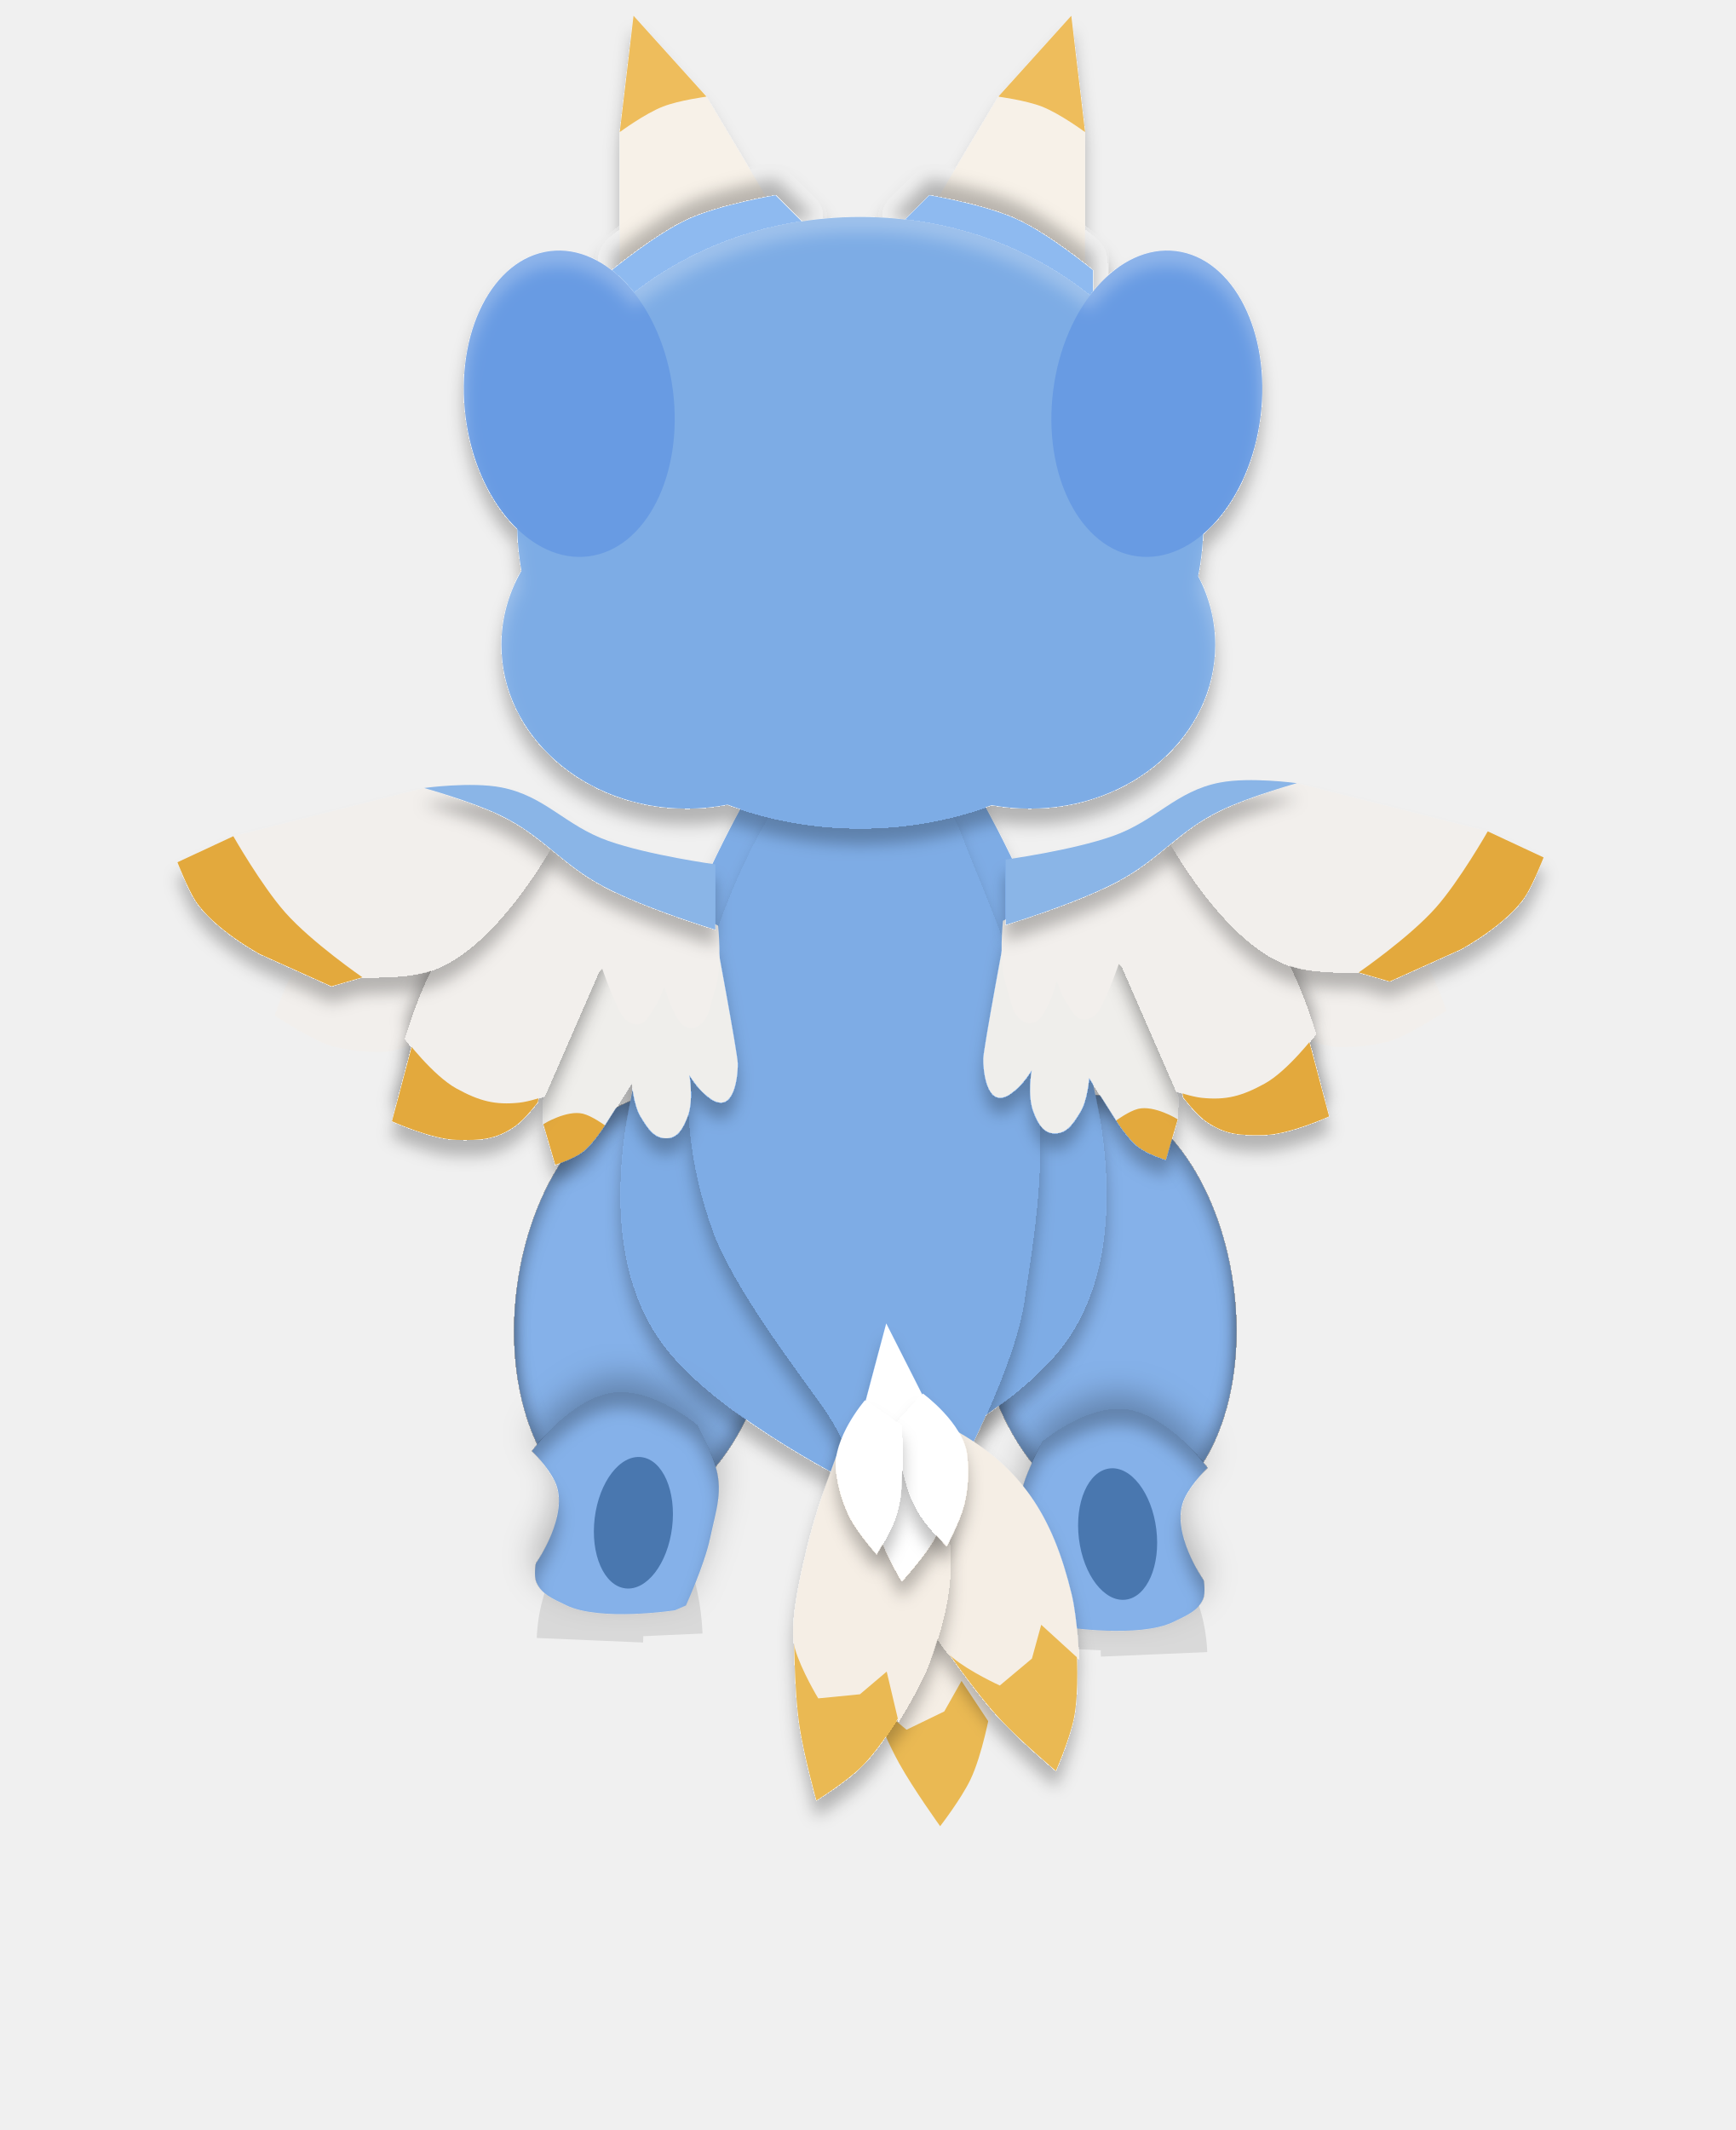
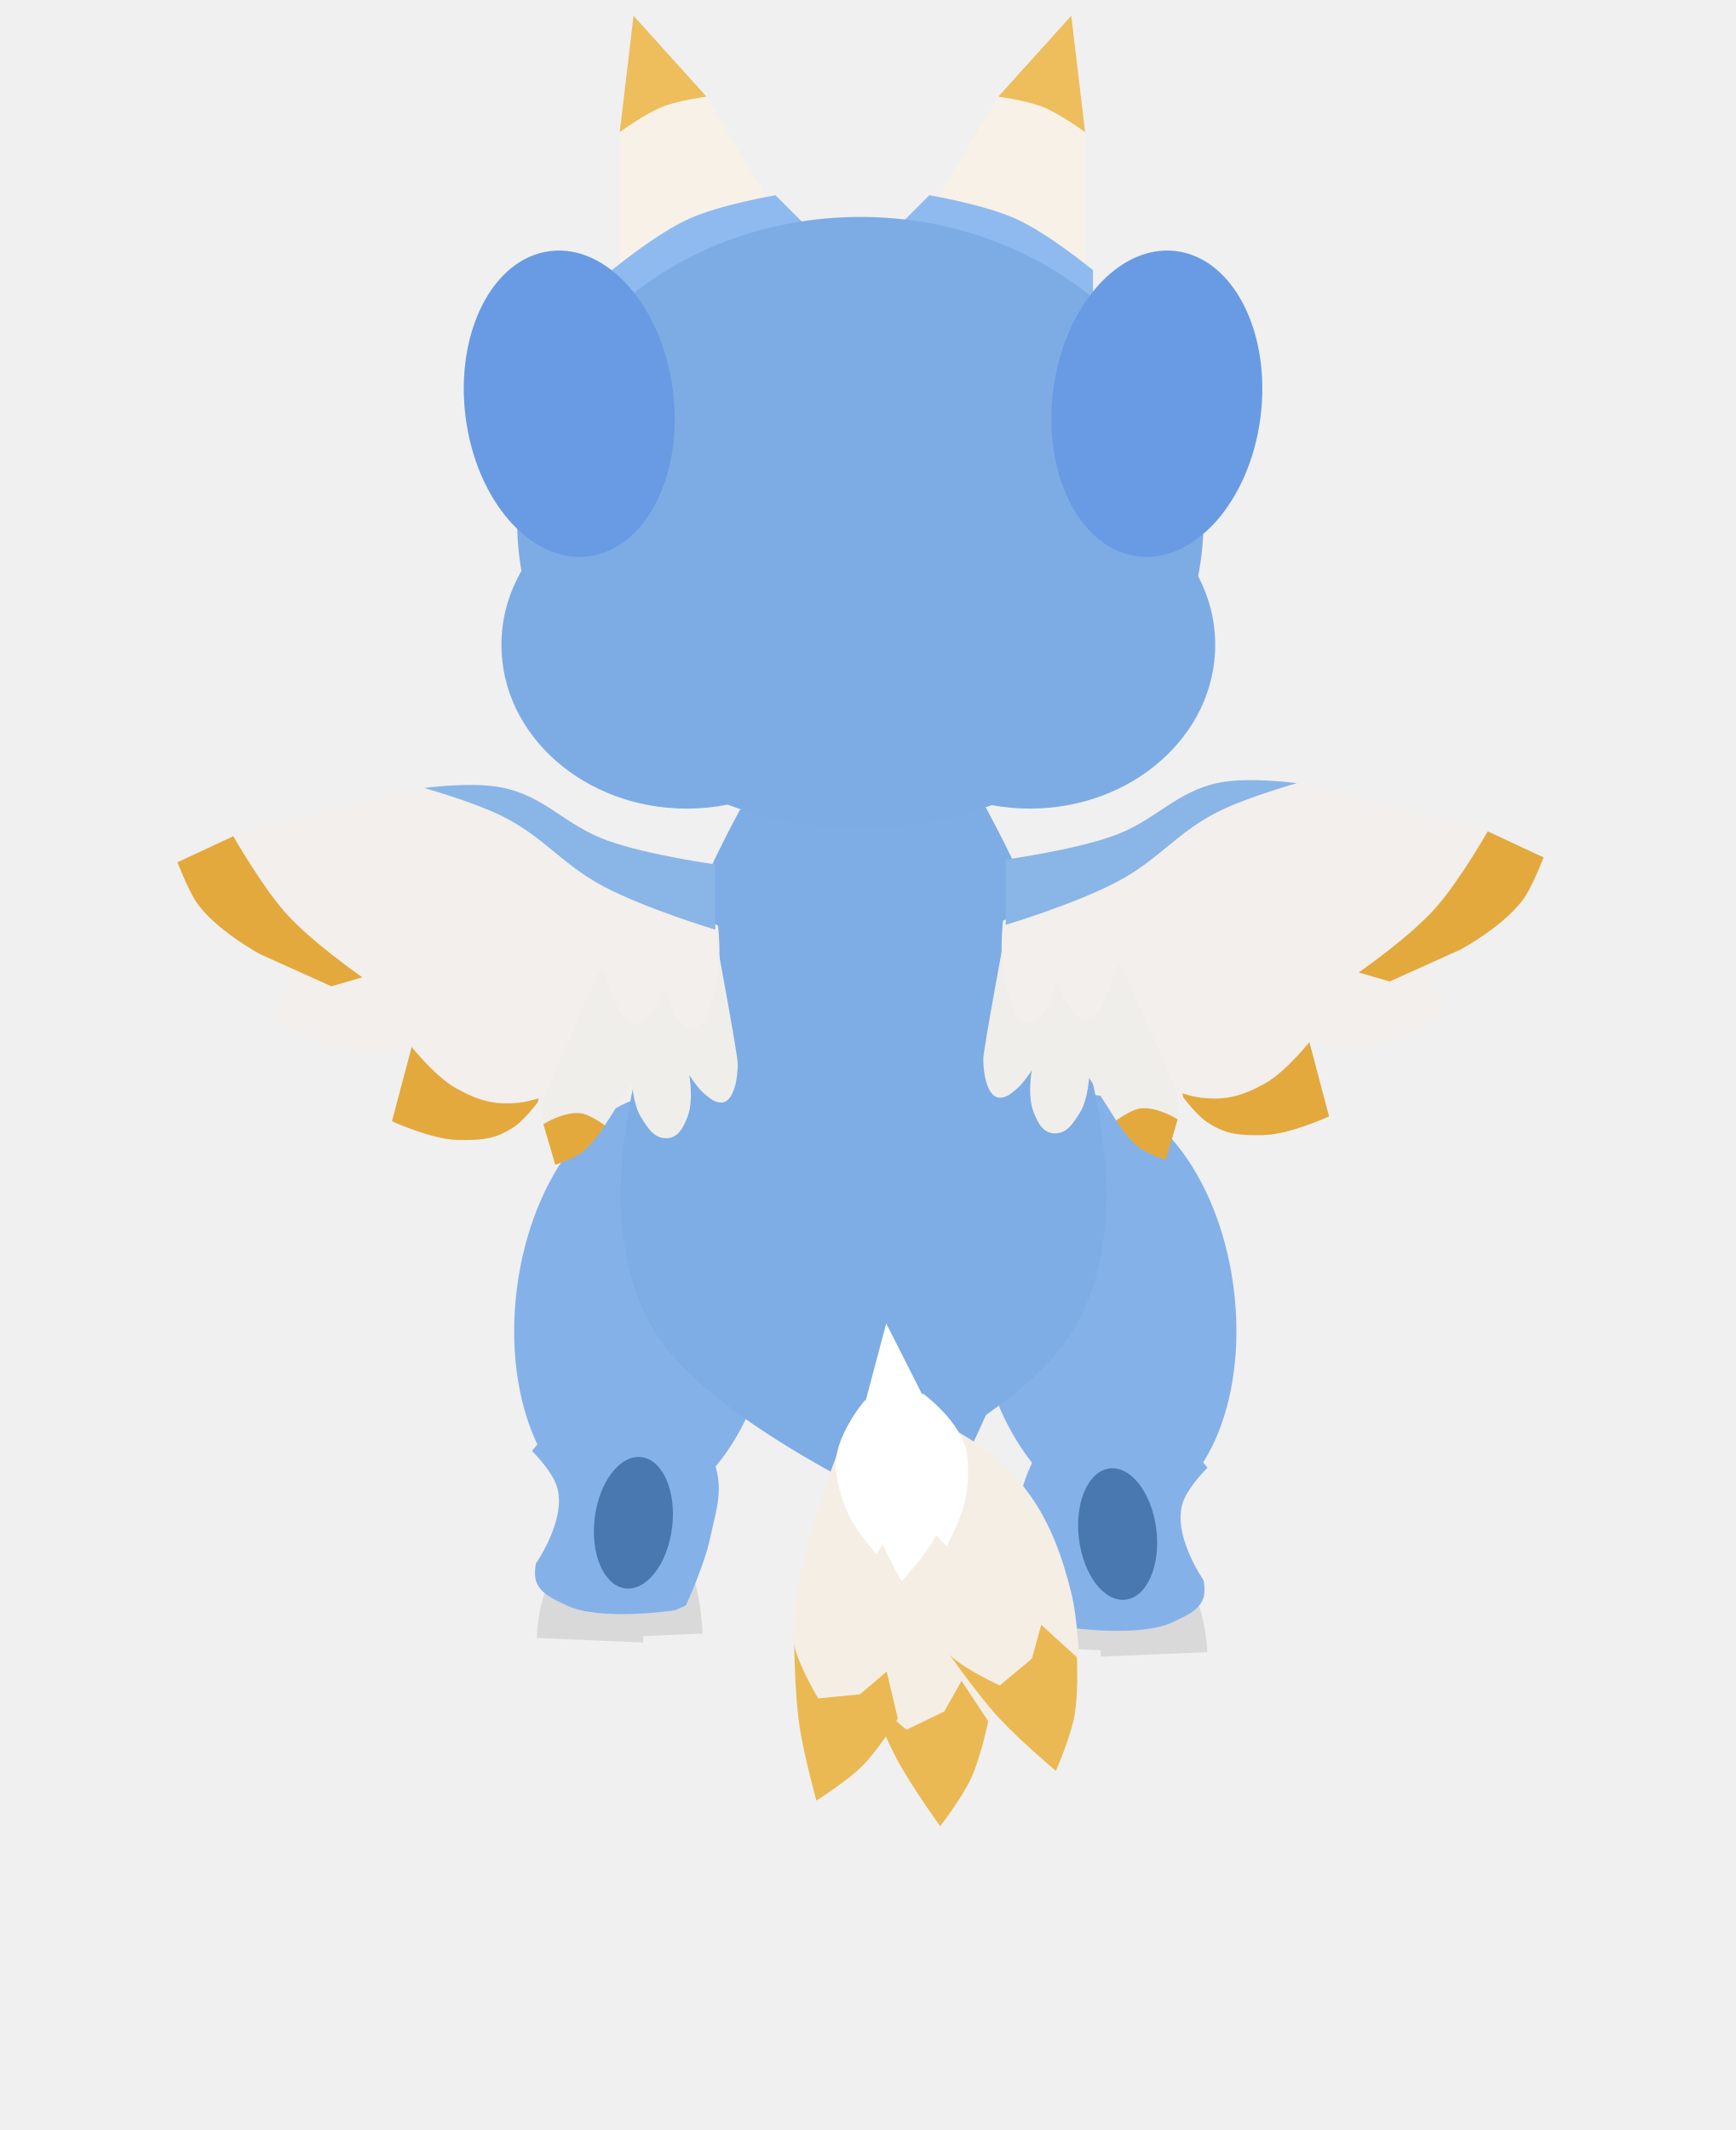
<svg xmlns="http://www.w3.org/2000/svg" width="440" height="540" viewBox="-45 -4 440 540" fill="none">
  <path d="M133.151 410.132C132.83 402.979 131.418 396.168 129.223 391.197C127.029 386.227 124.234 383.505 121.452 383.63C118.671 383.755 116.129 386.716 114.389 391.863C112.648 397.009 111.851 403.919 112.171 411.073L122.661 410.602L133.151 410.132Z" fill="#D9D9D9" />
  <path d="M118.08 412.41C118.361 405.786 117.21 399.373 114.88 394.581C112.549 389.79 109.231 387.012 105.654 386.86C102.077 386.707 98.534 389.193 95.805 393.77C93.076 398.347 91.385 404.639 91.104 411.264L104.592 411.838L118.08 412.41Z" fill="#D9D9D9" />
-   <g filter="url(#filter0_i_532_371)">
-     <g filter="url(#filter1_i_532_371)">
+   <g>
+     <g>
      <path d="M111.897 379.716C129.92 382.038 147.587 360.207 151.357 330.954C155.126 301.701 143.572 276.104 125.548 273.782C107.525 271.459 89.858 293.29 86.088 322.543C82.319 351.796 93.874 377.393 111.897 379.716Z" fill="#85B1E9" />
    </g>
  </g>
  <path d="M219.084 413.713C219.405 406.56 220.818 399.749 223.011 394.779C225.205 389.808 228 387.086 230.782 387.211C233.565 387.336 236.105 390.297 237.845 395.444C239.586 400.59 240.383 407.5 240.063 414.654L229.573 414.183L219.084 413.713Z" fill="#D9D9D9" />
  <path d="M234.156 415.992C233.874 409.368 235.025 402.954 237.355 398.162C239.685 393.371 243.004 390.593 246.582 390.442C250.159 390.289 253.701 392.775 256.429 397.352C259.158 401.928 260.849 408.221 261.131 414.846L247.643 415.418L234.156 415.992Z" fill="#D9D9D9" />
-   <g filter="url(#filter2_i_532_371)">
-     <g filter="url(#filter3_i_532_371)">
+   <g>
+     <g>
      <path d="M242.008 379.661C223.985 381.984 206.318 360.152 202.549 330.899C198.779 301.647 210.334 276.05 228.357 273.727C246.38 271.404 264.047 293.236 267.817 322.488C271.587 351.741 260.032 377.338 242.008 379.661Z" fill="#85B1E9" />
    </g>
  </g>
-   <g filter="url(#filter4_d_532_371)">
+   <g>
    <path d="M174.292 186.059L173.396 373.154C173.396 373.154 138.912 356.399 124.368 338.303C88.384 293.53 145.003 197.064 145.003 197.064L140.344 186.059H174.292Z" fill="#7EACE5" />
  </g>
-   <g filter="url(#filter5_d_532_371)">
+   <g>
    <path d="M173.627 186.059L173.396 373.154C173.396 373.154 209.007 356.399 223.551 338.303C259.536 293.53 202.916 197.064 202.916 197.064L207.576 186.059H173.627Z" fill="#7EACE5" />
  </g>
-   <g filter="url(#filter6_d_532_371)">
+   <g>
    <path d="M132.151 249C137.115 225 150.787 198.826 157.312 193.796C163.836 188.766 175.005 187.575 181.402 190.781C189.934 195.058 194.837 197.566 198.651 207.5C206.179 227.109 216.423 248 218.151 270.5C219.879 293 217.444 307.5 214.651 326C210.651 352.5 178.651 404 178.651 404C178.651 404 178.625 373.756 163.652 352.5C157.312 343.5 140.723 322 135.652 307.5C130.581 293 126.833 274.713 132.151 249Z" fill="#7EACE5" />
  </g>
-   <g filter="url(#filter7_di_532_371)">
+   <g>
    <path d="M95.752 371.668C93.93 367.747 89.897 363.869 89.897 363.869C89.897 363.869 100.224 350.151 110.969 349.119C120.901 348.165 131.772 357.393 131.772 357.393C131.772 357.393 134.58 362.498 136.104 366.747C138.59 373.682 136.573 378.814 135.071 385.95C133.645 392.72 128.927 403.017 128.927 403.017L126.16 404.238C126.16 404.238 107.221 407.137 98.577 402.961C94.967 401.217 92.338 400.101 91.07 397.233C90.27 395.425 90.899 392.371 90.899 392.371C90.899 392.371 99.604 379.95 95.752 371.668Z" fill="#85B1E9" />
    <path d="M113.572 398.686C118.991 399.351 124.299 392.443 125.427 383.256C126.555 374.068 123.076 366.081 117.657 365.416C112.238 364.75 106.93 371.659 105.802 380.846C104.674 390.033 108.153 398.021 113.572 398.686Z" fill="#4977AF" />
  </g>
-   <g filter="url(#filter8_di_532_371)">
+   <g>
    <path d="M255.34 375.905C257.163 371.985 261.195 368.106 261.195 368.106C261.195 368.106 250.867 354.389 240.123 353.357C230.191 352.404 219.319 361.631 219.319 361.631C219.319 361.631 216.512 366.736 214.988 370.985C212.501 377.92 214.518 383.051 216.022 390.188C217.448 396.958 222.166 407.255 222.166 407.255L224.933 408.476C224.933 408.476 243.871 411.375 252.514 407.199C256.124 405.456 258.754 404.339 260.022 401.471C260.821 399.662 260.193 396.609 260.193 396.609C260.193 396.609 251.488 384.188 255.34 375.905Z" fill="#85B1E9" />
  </g>
  <path d="M240.444 401.551C235.025 402.216 229.718 395.309 228.59 386.122C227.462 376.935 230.94 368.948 236.36 368.283C241.779 367.618 247.086 374.525 248.214 383.712C249.342 392.899 245.863 400.886 240.444 401.551Z" fill="#4977AF" />
-   <g filter="url(#filter9_d_532_371)">
+   <g>
    <path d="M115.651 0L112.151 29.5L134.151 20.5L115.651 0Z" fill="#EEBD5C" />
    <path d="M112.151 29.5V63L149.651 46.5L134.151 20.5C134.151 20.5 127.26 21.412 123.151 23C118.497 24.799 112.151 29.5 112.151 29.5Z" fill="#F7F1E8" />
-     <g filter="url(#filter10_d_532_371)">
+     <g>
      <path d="M110.151 64.5V76.5C110.151 76.5 123.732 66.231 133.651 62C143.845 57.653 161.151 55 161.151 55L151.651 45.5C151.651 45.5 137.764 47.829 129.651 51.5C121.312 55.273 110.151 64.5 110.151 64.5Z" fill="#8EBAF0" />
    </g>
    <path d="M226.651 0L230.151 29.5L208.151 20.5L226.651 0Z" fill="#EEBD5C" />
    <path d="M230.151 29.5V63L192.651 46.5L208.151 20.5C208.151 20.5 215.042 21.412 219.151 23C223.805 24.799 230.151 29.5 230.151 29.5Z" fill="#F7F1E8" />
-     <g filter="url(#filter11_d_532_371)">
+     <g>
      <path d="M232.151 64.5V76.5C232.151 76.5 218.57 66.231 208.651 62C198.457 57.653 181.151 55 181.151 55L190.651 45.5C190.651 45.5 204.538 47.829 212.651 51.5C220.99 55.273 232.151 64.5 232.151 64.5Z" fill="#8EBAF0" />
    </g>
-     <g filter="url(#filter12_i_532_371)">
+     <g>
      <path d="M173.151 51C221.2 51 260.151 85.698 260.151 128.5C260.151 133.133 259.694 137.671 258.819 142.08C261.598 147.377 263.151 153.278 263.151 159.5C263.151 182.42 242.108 201 216.151 201C212.829 201 209.587 200.693 206.46 200.114C196.2 203.905 184.95 206 173.151 206C161.221 206 149.851 203.86 139.5 199.988C136.17 200.649 132.707 201 129.151 201C103.194 201 82.151 182.42 82.151 159.5C82.151 152.741 83.981 146.36 87.227 140.722C86.519 136.741 86.151 132.659 86.151 128.5C86.151 85.698 125.102 51 173.151 51Z" fill="#7DACE5" />
      <path d="M104.256 137.045C118.775 135.204 128.348 116.389 125.638 95.021C122.927 73.653 108.96 57.824 94.441 59.665C79.921 61.507 70.349 80.322 73.059 101.69C75.769 123.058 89.737 138.887 104.256 137.045Z" fill="#689BE3" />
      <path d="M243.441 137.045C228.921 135.204 219.348 116.389 222.059 95.021C224.769 73.653 238.736 57.824 253.256 59.665C267.775 61.507 277.348 80.322 274.637 101.69C271.927 123.058 257.96 138.887 243.441 137.045Z" fill="#689BE3" />
    </g>
  </g>
  <path d="M51.555 262.696C60.171 262.69 71.087 253.588 71.087 253.588L71.569 227.85C71.569 227.85 46.083 228.012 33.466 236.654C29.25 239.541 24.652 253.445 24.652 253.445C24.652 253.445 35.083 260.332 39.637 261.36C43.623 262.259 46.297 262.7 51.555 262.696Z" fill="#F2EFEC" />
-   <g filter="url(#filter13_d_532_371)">
+   <g>
    <path d="M95.805 291.295L92.779 280.983L108.061 270.409L108.38 281.293C108.38 281.293 105.381 286.066 102.641 288.107C100.266 289.877 95.805 291.295 95.805 291.295Z" fill="#E3A93D" />
    <path d="M92.619 275.542L104.395 238.329L136.414 233.052C136.414 233.052 141.992 262.862 142.072 265.582C142.152 268.304 141.358 276.39 137.165 275.457C135.782 275.149 135.078 274.47 133.891 273.535C131.956 272.011 129.785 268.554 129.785 268.554C129.785 268.554 130.961 274.902 129.352 279.1C128.18 282.156 126.726 284.783 123.572 284.553C120.667 284.342 119.195 281.898 117.474 279.122C115.636 276.16 115.241 270.509 115.241 270.509L108.379 281.294C108.379 281.294 105.138 278.924 102.849 278.356C98.705 277.328 92.779 280.983 92.779 280.983L92.619 275.542Z" fill="#EFEEEB" />
  </g>
-   <g filter="url(#filter14_dd_532_371)">
+   <g>
    <path d="M54.396 280.26L60.857 255.87L94.989 255.125L91.378 275.428C91.378 275.428 88.134 279.8 85.374 281.676C80.579 284.933 76.796 285.126 70.869 284.991C64.394 284.843 54.396 280.26 54.396 280.26Z" fill="#E3A93D" />
    <path d="M65.83 239.761C71.854 230.045 86.282 219.881 86.282 219.881L112.313 229.809L93.067 273.953C93.067 273.953 89.261 275.283 86.68 275.552C80.559 276.188 76.563 275.157 70.735 271.954C64.765 268.672 57.744 259.393 57.744 259.393C57.744 259.393 61.558 246.651 65.83 239.761Z" fill="#F2EFEC" />
  </g>
  <path d="M75.998 206.749C80.954 206.174 88.854 206.272 88.854 206.272L137.089 230.671C137.089 230.671 138.181 240.511 136.552 246.092C135.824 248.583 135.206 250.856 134.758 252.444C134.309 254.033 132.509 256.771 130.179 256.65C127.741 256.521 126.666 254.214 125.366 251.427L125.321 251.329C124.392 249.338 123.432 246.004 123.432 246.004C123.432 246.004 122.35 249.436 121.11 251.224C119.575 253.435 118.724 256.035 116.043 255.656C113.151 255.247 112.24 252.601 110.92 249.768C109.579 246.893 107.711 241.612 107.711 241.612C107.711 241.612 105.02 244.455 103.396 246.382C101.483 248.653 100.393 249.484 98.025 248.887C95.904 248.351 94.838 246.812 93.695 244.699C92.335 242.189 92.743 237.559 92.743 237.559C92.743 237.559 88.971 241.978 85.721 242.9C83.21 243.613 80.755 243.664 78.277 242.234C75.673 240.731 74.396 236.458 74.092 234.532C73.37 229.96 76.741 223.643 76.741 223.643C76.741 223.643 69.448 226.014 65.126 224.23C61.093 222.566 56.561 220.424 56.466 215.857C56.384 211.878 59.275 210.407 62.693 208.813C67.368 206.634 70.808 207.353 75.998 206.749Z" fill="#F2EFEC" />
-   <g filter="url(#filter15_d_532_371)">
+   <g>
    <path d="M14.161 207.998L62.558 195.775L76.773 199.489L89.077 205.474L95.624 209.318C95.624 209.318 80.323 237.921 62.94 242.487C56.93 244.066 46.891 243.765 46.891 243.765C46.891 243.765 35.328 236.419 29.16 229.966C22.076 222.553 14.161 207.998 14.161 207.998Z" fill="#F2EFEC" />
    <path d="M39.037 246.047L46.889 243.764C46.889 243.764 34.071 234.933 27.351 227.361C21.335 220.581 14.161 207.997 14.161 207.997L-0.001 214.6C-0.001 214.6 2.538 221.143 4.489 224.229C9.088 231.503 20.978 237.918 20.978 237.918L39.037 246.047Z" fill="#E3A93D" />
  </g>
-   <g filter="url(#filter16_d_532_371)">
+   <g>
    <path d="M109.232 209.177C119.651 212.849 136.383 215.135 136.383 215.135L136.375 231.69C136.375 231.69 118.74 226.388 108.087 220.745C97.262 215.01 92.79 207.944 81.817 202.654C74.509 199.129 62.558 195.773 62.558 195.773C62.558 195.773 74.431 194.142 82.105 195.623C93.284 197.78 98.267 205.314 109.232 209.177Z" fill="#8AB5E7" />
  </g>
  <path d="M294.863 261.468C286.247 261.462 275.331 252.36 275.331 252.36L274.849 226.622C274.849 226.622 300.335 226.784 312.951 235.426C317.168 238.313 321.766 252.217 321.766 252.217C321.766 252.217 311.334 259.104 306.78 260.131C302.794 261.031 300.12 261.472 294.863 261.468Z" fill="#F2EFEC" />
-   <g filter="url(#filter17_d_532_371)">
+   <g>
    <path d="M250.614 290.068L253.639 279.756L238.357 269.182L238.039 280.066C238.039 280.066 241.038 284.838 243.778 286.88C246.152 288.649 250.614 290.068 250.614 290.068Z" fill="#E3A93D" />
    <path d="M253.8 274.312L242.023 237.099L210.004 231.823C210.004 231.823 204.427 261.632 204.346 264.353C204.267 267.074 205.061 275.161 209.254 274.227C210.637 273.92 211.341 273.241 212.528 272.306C214.462 270.781 216.634 267.324 216.634 267.324C216.634 267.324 215.457 273.672 217.066 277.87C218.239 280.927 219.693 283.553 222.846 283.324C225.752 283.112 227.223 280.669 228.945 277.893C230.783 274.931 231.178 269.28 231.178 269.28L238.039 280.064C238.039 280.064 241.28 277.694 243.57 277.126C247.714 276.098 253.64 279.754 253.64 279.754L253.8 274.312Z" fill="#EFEEEB" />
  </g>
-   <g filter="url(#filter18_dd_532_371)">
+   <g>
    <path d="M292.021 279.032L285.56 254.642L251.428 253.897L255.039 274.2C255.039 274.2 258.283 278.571 261.044 280.447C265.838 283.705 269.621 283.898 275.548 283.763C282.024 283.615 292.021 279.032 292.021 279.032Z" fill="#E3A93D" />
    <path d="M280.588 238.534C274.564 228.818 260.135 218.654 260.135 218.654L234.105 228.582L253.35 272.725C253.35 272.725 257.156 274.056 259.738 274.324C265.859 274.96 269.854 273.93 275.682 270.726C281.653 267.445 288.674 258.166 288.674 258.166C288.674 258.166 284.859 245.424 280.588 238.534Z" fill="#F2EFEC" />
  </g>
  <path d="M270.42 205.522C265.464 204.946 257.564 205.045 257.564 205.045L209.33 229.443C209.33 229.443 208.237 239.283 209.867 244.865C210.594 247.355 211.212 249.629 211.66 251.216C212.109 252.805 213.909 255.544 216.239 255.422C218.677 255.293 219.752 252.987 221.052 250.2L221.098 250.102C222.026 248.111 222.986 244.776 222.986 244.776C222.986 244.776 224.067 248.209 225.308 249.997C226.843 252.208 227.694 254.807 230.375 254.428C233.267 254.019 234.178 251.373 235.498 248.541C236.839 245.666 238.707 240.384 238.707 240.384C238.707 240.384 241.398 243.227 243.023 245.155C244.935 247.425 246.025 248.257 248.393 247.659C250.514 247.124 251.58 245.584 252.724 243.472C254.083 240.961 253.676 236.331 253.676 236.331C253.676 236.331 257.447 240.751 260.696 241.672C263.208 242.385 265.663 242.437 268.141 241.007C270.744 239.503 272.023 235.231 272.326 233.304C273.048 228.732 269.676 222.415 269.676 222.415C269.676 222.415 276.97 224.786 281.292 223.003C285.325 221.339 289.857 219.197 289.952 214.629C290.034 210.65 287.143 209.179 283.726 207.585C279.05 205.407 275.61 206.126 270.42 205.522Z" fill="#F2EFEC" />
-   <g filter="url(#filter19_d_532_371)">
+   <g>
    <path d="M332.258 206.771L283.861 194.548L269.644 198.262L257.342 204.248L250.794 208.091C250.794 208.091 266.096 236.694 283.478 241.261C289.488 242.839 299.528 242.538 299.528 242.538C299.528 242.538 311.091 235.192 317.258 228.739C324.343 221.326 332.258 206.771 332.258 206.771Z" fill="#F2EFEC" />
    <path d="M307.381 244.821L299.528 242.538C299.528 242.538 312.347 233.707 319.067 226.135C325.083 219.355 332.257 206.771 332.257 206.771L346.418 213.374C346.418 213.374 343.879 219.917 341.928 223.003C337.33 230.277 325.439 236.692 325.439 236.692L307.381 244.821Z" fill="#E3A93D" />
  </g>
-   <g filter="url(#filter20_d_532_371)">
+   <g>
    <path d="M237.186 207.951C226.767 211.623 210.034 213.909 210.034 213.909L210.043 230.464C210.043 230.464 227.678 225.162 238.331 219.519C249.156 213.784 253.629 206.718 264.601 201.428C271.91 197.903 283.86 194.548 283.86 194.548C283.86 194.548 271.988 192.916 264.313 194.397C253.134 196.554 248.151 204.088 237.186 207.951Z" fill="#8AB5E7" />
  </g>
  <path d="M201.076 447.17C204.083 440.897 206.054 430.067 206.054 430.067L198.157 415.313L172.969 419.908C172.969 419.908 178.214 434.369 182.956 442.956C186.568 449.494 193.399 458.981 193.399 458.981C193.399 458.981 198.698 452.13 201.076 447.17Z" fill="#EAB953" />
  <path d="M168.677 396.413C167.544 385.22 168.049 367.61 168.049 367.61L175.117 358.801C175.117 358.801 184.17 363.932 189.017 368.412C203.833 382.107 208.336 396.215 208.179 416.39C208.129 422.925 206 432.982 206 432.982L198.819 422.146L194.446 429.885L184.881 434.521C184.881 434.521 178.369 429.345 175.002 424.756C171.636 420.169 169.817 407.688 168.677 396.413Z" fill="#F5EEE5" />
-   <g filter="url(#filter21_d_532_371)">
+   <g>
    <path d="M227.317 431.635C228.705 424.819 227.978 413.835 227.978 413.835L216.725 401.45L193.415 412.043C193.415 412.043 202.025 424.79 208.717 431.963C213.812 437.424 222.748 444.961 222.748 444.961C222.748 444.961 226.219 437.026 227.317 431.635Z" fill="#EAB953" />
    <path d="M183.527 390.3C179.701 379.718 175.902 362.516 175.902 362.516L180.612 352.252C180.612 352.252 190.641 355.022 196.433 358.185C214.138 367.859 221.944 380.445 226.707 400.051C228.25 406.401 228.636 416.673 228.636 416.673L219.031 407.913L216.675 416.484L208.529 423.311C208.529 423.311 200.951 419.877 196.568 416.247C192.185 412.618 187.38 400.957 183.527 390.3Z" fill="#F5EEE5" />
  </g>
-   <g filter="url(#filter22_d_532_371)">
+   <g>
    <path d="M173.309 444.044C178.299 439.199 183.893 429.719 183.893 429.719L181.586 413.145L156.363 408.746C156.363 408.746 156.283 424.128 157.764 433.825C158.892 441.209 162.02 452.472 162.02 452.472C162.02 452.472 169.361 447.877 173.309 444.044Z" fill="#EAB953" />
    <path d="M160.46 385.215C163.268 374.319 169.832 357.971 169.832 357.971L179.511 352.151C179.511 352.151 186.23 360.095 189.229 365.974C198.394 383.948 197.742 398.743 190.617 417.62C188.31 423.734 182.836 432.434 182.836 432.434L179.844 419.784L173.066 425.532L162.488 426.576C162.488 426.576 158.167 419.466 156.594 413.996C155.022 408.528 157.632 396.188 160.46 385.215Z" fill="#F5EEE5" />
  </g>
-   <g filter="url(#filter23_d_532_371)">
+   <g>
    <path d="M176.57 369.255C176.503 364.772 174.482 351.244 174.482 351.244L179.729 331.51L188.867 349.579C188.867 349.579 197.975 362.204 196.571 371.857C195.855 376.775 194.243 382.048 191.699 386.477C189.19 390.849 183.665 396.87 183.665 396.87C183.665 396.87 179.748 390.338 178.309 385.849C176.294 379.56 176.668 375.754 176.57 369.255Z" fill="white" />
  </g>
-   <g filter="url(#filter24_d_532_371)">
+   <g>
    <path d="M183.461 367.06C182.457 363.438 181.466 357.648 181.466 357.648L189.029 349.285C189.029 349.285 199.33 356.802 200.236 364.931C200.698 369.071 200.508 373.69 199.385 377.822C198.276 381.901 195.07 387.956 195.07 387.956C195.07 387.956 190.508 383.489 188.39 380.152C185.421 375.477 184.919 372.311 183.461 367.06Z" fill="white" />
  </g>
-   <g filter="url(#filter25_d_532_371)">
+   <g>
    <path d="M183.804 367.02C183.955 363.264 183.597 357.402 183.597 357.402L174.324 350.987C174.324 350.987 166.013 360.657 166.986 368.778C167.482 372.915 168.722 377.368 170.76 381.134C172.771 384.852 177.275 390.014 177.275 390.014C177.275 390.014 180.695 384.623 181.996 380.891C183.818 375.663 183.585 372.465 183.804 367.02Z" fill="white" />
  </g>
-   <defs>
-     <filter id="filter0_i_532_371" x="85.375" y="273.611" width="66.694" height="110.273" filterUnits="userSpaceOnUse" color-interpolation-filters="sRGB">
-       <feFlood flood-opacity="0" result="BackgroundImageFix" />
-       <feBlend mode="normal" in="SourceGraphic" in2="BackgroundImageFix" result="shape" />
-       <feColorMatrix in="SourceAlpha" type="matrix" values="0 0 0 0 0 0 0 0 0 0 0 0 0 0 0 0 0 0 127 0" result="hardAlpha" />
-       <feOffset dy="4" />
-       <feGaussianBlur stdDeviation="2" />
-       <feComposite in2="hardAlpha" operator="arithmetic" k2="-1" k3="1" />
-       <feColorMatrix type="matrix" values="0 0 0 0 0 0 0 0 0 0 0 0 0 0 0 0 0 0 0.25 0" />
-       <feBlend mode="normal" in2="shape" result="effect1_innerShadow_532_371" />
-     </filter>
-     <filter id="filter1_i_532_371" x="85.375" y="269.611" width="66.694" height="110.273" filterUnits="userSpaceOnUse" color-interpolation-filters="sRGB">
-       <feFlood flood-opacity="0" result="BackgroundImageFix" />
-       <feBlend mode="normal" in="SourceGraphic" in2="BackgroundImageFix" result="shape" />
-       <feColorMatrix in="SourceAlpha" type="matrix" values="0 0 0 0 0 0 0 0 0 0 0 0 0 0 0 0 0 0 127 0" result="hardAlpha" />
-       <feOffset dy="-4" />
-       <feGaussianBlur stdDeviation="2" />
-       <feComposite in2="hardAlpha" operator="arithmetic" k2="-1" k3="1" />
-       <feColorMatrix type="matrix" values="0 0 0 0 0 0 0 0 0 0 0 0 0 0 0 0 0 0 0.25 0" />
-       <feBlend mode="normal" in2="shape" result="effect1_innerShadow_532_371" />
-     </filter>
-     <filter id="filter2_i_532_371" x="201.836" y="273.557" width="66.694" height="110.273" filterUnits="userSpaceOnUse" color-interpolation-filters="sRGB">
-       <feFlood flood-opacity="0" result="BackgroundImageFix" />
-       <feBlend mode="normal" in="SourceGraphic" in2="BackgroundImageFix" result="shape" />
-       <feColorMatrix in="SourceAlpha" type="matrix" values="0 0 0 0 0 0 0 0 0 0 0 0 0 0 0 0 0 0 127 0" result="hardAlpha" />
-       <feOffset dy="4" />
-       <feGaussianBlur stdDeviation="2" />
-       <feComposite in2="hardAlpha" operator="arithmetic" k2="-1" k3="1" />
-       <feColorMatrix type="matrix" values="0 0 0 0 0 0 0 0 0 0 0 0 0 0 0 0 0 0 0.25 0" />
-       <feBlend mode="normal" in2="shape" result="effect1_innerShadow_532_371" />
-     </filter>
-     <filter id="filter3_i_532_371" x="201.836" y="269.557" width="66.694" height="110.273" filterUnits="userSpaceOnUse" color-interpolation-filters="sRGB">
-       <feFlood flood-opacity="0" result="BackgroundImageFix" />
-       <feBlend mode="normal" in="SourceGraphic" in2="BackgroundImageFix" result="shape" />
-       <feColorMatrix in="SourceAlpha" type="matrix" values="0 0 0 0 0 0 0 0 0 0 0 0 0 0 0 0 0 0 127 0" result="hardAlpha" />
-       <feOffset dy="-4" />
-       <feGaussianBlur stdDeviation="2" />
-       <feComposite in2="hardAlpha" operator="arithmetic" k2="-1" k3="1" />
-       <feColorMatrix type="matrix" values="0 0 0 0 0 0 0 0 0 0 0 0 0 0 0 0 0 0 0.25 0" />
-       <feBlend mode="normal" in2="shape" result="effect1_innerShadow_532_371" />
-     </filter>
-     <filter id="filter4_d_532_371" x="108.398" y="186.059" width="69.894" height="195.096" filterUnits="userSpaceOnUse" color-interpolation-filters="sRGB">
-       <feFlood flood-opacity="0" result="BackgroundImageFix" />
-       <feColorMatrix in="SourceAlpha" type="matrix" values="0 0 0 0 0 0 0 0 0 0 0 0 0 0 0 0 0 0 127 0" result="hardAlpha" />
-       <feOffset dy="4" />
-       <feGaussianBlur stdDeviation="2" />
-       <feComposite in2="hardAlpha" operator="out" />
-       <feColorMatrix type="matrix" values="0 0 0 0 0 0 0 0 0 0 0 0 0 0 0 0 0 0 0.25 0" />
-       <feBlend mode="normal" in2="BackgroundImageFix" result="effect1_dropShadow_532_371" />
-       <feBlend mode="normal" in="SourceGraphic" in2="effect1_dropShadow_532_371" result="shape" />
-     </filter>
-     <filter id="filter5_d_532_371" x="169.396" y="186.059" width="70.125" height="195.096" filterUnits="userSpaceOnUse" color-interpolation-filters="sRGB">
-       <feFlood flood-opacity="0" result="BackgroundImageFix" />
-       <feColorMatrix in="SourceAlpha" type="matrix" values="0 0 0 0 0 0 0 0 0 0 0 0 0 0 0 0 0 0 127 0" result="hardAlpha" />
-       <feOffset dy="4" />
-       <feGaussianBlur stdDeviation="2" />
-       <feComposite in2="hardAlpha" operator="out" />
-       <feColorMatrix type="matrix" values="0 0 0 0 0 0 0 0 0 0 0 0 0 0 0 0 0 0 0.25 0" />
-       <feBlend mode="normal" in2="BackgroundImageFix" result="effect1_dropShadow_532_371" />
-       <feBlend mode="normal" in="SourceGraphic" in2="effect1_dropShadow_532_371" result="shape" />
-     </filter>
-     <filter id="filter6_d_532_371" x="125.566" y="189" width="97.163" height="223" filterUnits="userSpaceOnUse" color-interpolation-filters="sRGB">
-       <feFlood flood-opacity="0" result="BackgroundImageFix" />
-       <feColorMatrix in="SourceAlpha" type="matrix" values="0 0 0 0 0 0 0 0 0 0 0 0 0 0 0 0 0 0 127 0" result="hardAlpha" />
-       <feOffset dy="4" />
-       <feGaussianBlur stdDeviation="2" />
-       <feComposite in2="hardAlpha" operator="out" />
-       <feColorMatrix type="matrix" values="0 0 0 0 0 0 0 0 0 0 0 0 0 0 0 0 0 0 0.25 0" />
-       <feBlend mode="normal" in2="BackgroundImageFix" result="effect1_dropShadow_532_371" />
-       <feBlend mode="normal" in="SourceGraphic" in2="effect1_dropShadow_532_371" result="shape" />
-     </filter>
-     <filter id="filter7_di_532_371" x="81.897" y="337.051" width="63.379" height="72.166" filterUnits="userSpaceOnUse" color-interpolation-filters="sRGB">
-       <feFlood flood-opacity="0" result="BackgroundImageFix" />
-       <feColorMatrix in="SourceAlpha" type="matrix" values="0 0 0 0 0 0 0 0 0 0 0 0 0 0 0 0 0 0 127 0" result="hardAlpha" />
-       <feOffset dy="-4" />
-       <feGaussianBlur stdDeviation="4" />
-       <feComposite in2="hardAlpha" operator="out" />
-       <feColorMatrix type="matrix" values="0 0 0 0 0 0 0 0 0 0 0 0 0 0 0 0 0 0 0.25 0" />
-       <feBlend mode="normal" in2="BackgroundImageFix" result="effect1_dropShadow_532_371" />
-       <feBlend mode="normal" in="SourceGraphic" in2="effect1_dropShadow_532_371" result="shape" />
-       <feColorMatrix in="SourceAlpha" type="matrix" values="0 0 0 0 0 0 0 0 0 0 0 0 0 0 0 0 0 0 127 0" result="hardAlpha" />
-       <feOffset dy="4" />
-       <feGaussianBlur stdDeviation="2" />
-       <feComposite in2="hardAlpha" operator="arithmetic" k2="-1" k3="1" />
-       <feColorMatrix type="matrix" values="0 0 0 0 0 0 0 0 0 0 0 0 0 0 0 0 0 0 0.25 0" />
-       <feBlend mode="normal" in2="shape" result="effect2_innerShadow_532_371" />
-     </filter>
-     <filter id="filter8_di_532_371" x="205.816" y="341.287" width="63.379" height="72.168" filterUnits="userSpaceOnUse" color-interpolation-filters="sRGB">
-       <feFlood flood-opacity="0" result="BackgroundImageFix" />
-       <feColorMatrix in="SourceAlpha" type="matrix" values="0 0 0 0 0 0 0 0 0 0 0 0 0 0 0 0 0 0 127 0" result="hardAlpha" />
-       <feOffset dy="-4" />
-       <feGaussianBlur stdDeviation="4" />
-       <feComposite in2="hardAlpha" operator="out" />
-       <feColorMatrix type="matrix" values="0 0 0 0 0 0 0 0 0 0 0 0 0 0 0 0 0 0 0.25 0" />
-       <feBlend mode="normal" in2="BackgroundImageFix" result="effect1_dropShadow_532_371" />
-       <feBlend mode="normal" in="SourceGraphic" in2="effect1_dropShadow_532_371" result="shape" />
-       <feColorMatrix in="SourceAlpha" type="matrix" values="0 0 0 0 0 0 0 0 0 0 0 0 0 0 0 0 0 0 127 0" result="hardAlpha" />
-       <feOffset dy="4" />
-       <feGaussianBlur stdDeviation="2" />
-       <feComposite in2="hardAlpha" operator="arithmetic" k2="-1" k3="1" />
-       <feColorMatrix type="matrix" values="0 0 0 0 0 0 0 0 0 0 0 0 0 0 0 0 0 0 0.25 0" />
-       <feBlend mode="normal" in2="shape" result="effect2_innerShadow_532_371" />
-     </filter>
-     <filter id="filter9_d_532_371" x="68.6" y="0" width="210.497" height="214" filterUnits="userSpaceOnUse" color-interpolation-filters="sRGB">
-       <feFlood flood-opacity="0" result="BackgroundImageFix" />
-       <feColorMatrix in="SourceAlpha" type="matrix" values="0 0 0 0 0 0 0 0 0 0 0 0 0 0 0 0 0 0 127 0" result="hardAlpha" />
-       <feOffset dy="4" />
-       <feGaussianBlur stdDeviation="2" />
-       <feComposite in2="hardAlpha" operator="out" />
-       <feColorMatrix type="matrix" values="0 0 0 0 0 0 0 0 0 0 0 0 0 0 0 0 0 0 0.25 0" />
-       <feBlend mode="normal" in2="BackgroundImageFix" result="effect1_dropShadow_532_371" />
-       <feBlend mode="normal" in="SourceGraphic" in2="effect1_dropShadow_532_371" result="shape" />
-     </filter>
-     <filter id="filter10_d_532_371" x="106.151" y="37.5" width="59" height="39" filterUnits="userSpaceOnUse" color-interpolation-filters="sRGB">
-       <feFlood flood-opacity="0" result="BackgroundImageFix" />
-       <feColorMatrix in="SourceAlpha" type="matrix" values="0 0 0 0 0 0 0 0 0 0 0 0 0 0 0 0 0 0 127 0" result="hardAlpha" />
-       <feOffset dy="-4" />
-       <feGaussianBlur stdDeviation="2" />
-       <feComposite in2="hardAlpha" operator="out" />
-       <feColorMatrix type="matrix" values="0 0 0 0 0 0 0 0 0 0 0 0 0 0 0 0 0 0 0.25 0" />
-       <feBlend mode="normal" in2="BackgroundImageFix" result="effect1_dropShadow_532_371" />
-       <feBlend mode="normal" in="SourceGraphic" in2="effect1_dropShadow_532_371" result="shape" />
-     </filter>
-     <filter id="filter11_d_532_371" x="177.151" y="37.5" width="59" height="39" filterUnits="userSpaceOnUse" color-interpolation-filters="sRGB">
-       <feFlood flood-opacity="0" result="BackgroundImageFix" />
-       <feColorMatrix in="SourceAlpha" type="matrix" values="0 0 0 0 0 0 0 0 0 0 0 0 0 0 0 0 0 0 127 0" result="hardAlpha" />
-       <feOffset dy="-4" />
-       <feGaussianBlur stdDeviation="2" />
-       <feComposite in2="hardAlpha" operator="out" />
-       <feColorMatrix type="matrix" values="0 0 0 0 0 0 0 0 0 0 0 0 0 0 0 0 0 0 0.25 0" />
-       <feBlend mode="normal" in2="BackgroundImageFix" result="effect1_dropShadow_532_371" />
-       <feBlend mode="normal" in="SourceGraphic" in2="effect1_dropShadow_532_371" result="shape" />
-     </filter>
-     <filter id="filter12_i_532_371" x="72.6" y="51" width="202.497" height="159" filterUnits="userSpaceOnUse" color-interpolation-filters="sRGB">
-       <feFlood flood-opacity="0" result="BackgroundImageFix" />
-       <feBlend mode="normal" in="SourceGraphic" in2="BackgroundImageFix" result="shape" />
-       <feColorMatrix in="SourceAlpha" type="matrix" values="0 0 0 0 0 0 0 0 0 0 0 0 0 0 0 0 0 0 127 0" result="hardAlpha" />
-       <feOffset dy="4" />
-       <feGaussianBlur stdDeviation="2" />
-       <feComposite in2="hardAlpha" operator="arithmetic" k2="-1" k3="1" />
-       <feColorMatrix type="matrix" values="0 0 0 0 1 0 0 0 0 1 0 0 0 0 1 0 0 0 0.25 0" />
-       <feBlend mode="normal" in2="shape" result="effect1_innerShadow_532_371" />
-     </filter>
-     <filter id="filter13_d_532_371" x="88.619" y="233.053" width="57.458" height="66.242" filterUnits="userSpaceOnUse" color-interpolation-filters="sRGB">
-       <feFlood flood-opacity="0" result="BackgroundImageFix" />
-       <feColorMatrix in="SourceAlpha" type="matrix" values="0 0 0 0 0 0 0 0 0 0 0 0 0 0 0 0 0 0 127 0" result="hardAlpha" />
-       <feOffset dy="4" />
-       <feGaussianBlur stdDeviation="2" />
-       <feComposite in2="hardAlpha" operator="out" />
-       <feColorMatrix type="matrix" values="0 0 0 0 0 0 0 0 0 0 0 0 0 0 0 0 0 0 0.25 0" />
-       <feBlend mode="normal" in2="BackgroundImageFix" result="effect1_dropShadow_532_371" />
-       <feBlend mode="normal" in="SourceGraphic" in2="effect1_dropShadow_532_371" result="shape" />
-     </filter>
-     <filter id="filter14_dd_532_371" x="50.395" y="211.881" width="65.917" height="81.141" filterUnits="userSpaceOnUse" color-interpolation-filters="sRGB">
-       <feFlood flood-opacity="0" result="BackgroundImageFix" />
-       <feColorMatrix in="SourceAlpha" type="matrix" values="0 0 0 0 0 0 0 0 0 0 0 0 0 0 0 0 0 0 127 0" result="hardAlpha" />
-       <feOffset dy="4" />
-       <feGaussianBlur stdDeviation="2" />
-       <feComposite in2="hardAlpha" operator="out" />
-       <feColorMatrix type="matrix" values="0 0 0 0 0 0 0 0 0 0 0 0 0 0 0 0 0 0 0.25 0" />
-       <feBlend mode="normal" in2="BackgroundImageFix" result="effect1_dropShadow_532_371" />
-       <feColorMatrix in="SourceAlpha" type="matrix" values="0 0 0 0 0 0 0 0 0 0 0 0 0 0 0 0 0 0 127 0" result="hardAlpha" />
-       <feOffset dy="-4" />
-       <feGaussianBlur stdDeviation="2" />
-       <feComposite in2="hardAlpha" operator="out" />
-       <feColorMatrix type="matrix" values="0 0 0 0 0 0 0 0 0 0 0 0 0 0 0 0 0 0 0.25 0" />
-       <feBlend mode="normal" in2="effect1_dropShadow_532_371" result="effect2_dropShadow_532_371" />
-       <feBlend mode="normal" in="SourceGraphic" in2="effect2_dropShadow_532_371" result="shape" />
-     </filter>
-     <filter id="filter15_d_532_371" x="-4.001" y="195.775" width="103.625" height="58.272" filterUnits="userSpaceOnUse" color-interpolation-filters="sRGB">
-       <feFlood flood-opacity="0" result="BackgroundImageFix" />
-       <feColorMatrix in="SourceAlpha" type="matrix" values="0 0 0 0 0 0 0 0 0 0 0 0 0 0 0 0 0 0 127 0" result="hardAlpha" />
-       <feOffset dy="4" />
-       <feGaussianBlur stdDeviation="2" />
-       <feComposite in2="hardAlpha" operator="out" />
-       <feColorMatrix type="matrix" values="0 0 0 0 0 0 0 0 0 0 0 0 0 0 0 0 0 0 0.25 0" />
-       <feBlend mode="normal" in2="BackgroundImageFix" result="effect1_dropShadow_532_371" />
-       <feBlend mode="normal" in="SourceGraphic" in2="effect1_dropShadow_532_371" result="shape" />
-     </filter>
-     <filter id="filter16_d_532_371" x="58.558" y="195.002" width="81.825" height="44.688" filterUnits="userSpaceOnUse" color-interpolation-filters="sRGB">
-       <feFlood flood-opacity="0" result="BackgroundImageFix" />
-       <feColorMatrix in="SourceAlpha" type="matrix" values="0 0 0 0 0 0 0 0 0 0 0 0 0 0 0 0 0 0 127 0" result="hardAlpha" />
-       <feOffset dy="4" />
-       <feGaussianBlur stdDeviation="2" />
-       <feComposite in2="hardAlpha" operator="out" />
-       <feColorMatrix type="matrix" values="0 0 0 0 0 0 0 0 0 0 0 0 0 0 0 0 0 0 0.25 0" />
-       <feBlend mode="normal" in2="BackgroundImageFix" result="effect1_dropShadow_532_371" />
-       <feBlend mode="normal" in="SourceGraphic" in2="effect1_dropShadow_532_371" result="shape" />
-     </filter>
-     <filter id="filter17_d_532_371" x="200.341" y="231.822" width="57.459" height="66.246" filterUnits="userSpaceOnUse" color-interpolation-filters="sRGB">
-       <feFlood flood-opacity="0" result="BackgroundImageFix" />
-       <feColorMatrix in="SourceAlpha" type="matrix" values="0 0 0 0 0 0 0 0 0 0 0 0 0 0 0 0 0 0 127 0" result="hardAlpha" />
-       <feOffset dy="4" />
-       <feGaussianBlur stdDeviation="2" />
-       <feComposite in2="hardAlpha" operator="out" />
-       <feColorMatrix type="matrix" values="0 0 0 0 0 0 0 0 0 0 0 0 0 0 0 0 0 0 0.25 0" />
-       <feBlend mode="normal" in2="BackgroundImageFix" result="effect1_dropShadow_532_371" />
-       <feBlend mode="normal" in="SourceGraphic" in2="effect1_dropShadow_532_371" result="shape" />
-     </filter>
-     <filter id="filter18_dd_532_371" x="230.104" y="210.654" width="65.917" height="81.139" filterUnits="userSpaceOnUse" color-interpolation-filters="sRGB">
-       <feFlood flood-opacity="0" result="BackgroundImageFix" />
-       <feColorMatrix in="SourceAlpha" type="matrix" values="0 0 0 0 0 0 0 0 0 0 0 0 0 0 0 0 0 0 127 0" result="hardAlpha" />
-       <feOffset dy="4" />
-       <feGaussianBlur stdDeviation="2" />
-       <feComposite in2="hardAlpha" operator="out" />
-       <feColorMatrix type="matrix" values="0 0 0 0 0 0 0 0 0 0 0 0 0 0 0 0 0 0 0.25 0" />
-       <feBlend mode="normal" in2="BackgroundImageFix" result="effect1_dropShadow_532_371" />
-       <feColorMatrix in="SourceAlpha" type="matrix" values="0 0 0 0 0 0 0 0 0 0 0 0 0 0 0 0 0 0 127 0" result="hardAlpha" />
-       <feOffset dy="-4" />
-       <feGaussianBlur stdDeviation="2" />
-       <feComposite in2="hardAlpha" operator="out" />
-       <feColorMatrix type="matrix" values="0 0 0 0 0 0 0 0 0 0 0 0 0 0 0 0 0 0 0.25 0" />
-       <feBlend mode="normal" in2="effect1_dropShadow_532_371" result="effect2_dropShadow_532_371" />
-       <feBlend mode="normal" in="SourceGraphic" in2="effect2_dropShadow_532_371" result="shape" />
-     </filter>
-     <filter id="filter19_d_532_371" x="246.794" y="194.547" width="103.624" height="58.275" filterUnits="userSpaceOnUse" color-interpolation-filters="sRGB">
-       <feFlood flood-opacity="0" result="BackgroundImageFix" />
-       <feColorMatrix in="SourceAlpha" type="matrix" values="0 0 0 0 0 0 0 0 0 0 0 0 0 0 0 0 0 0 127 0" result="hardAlpha" />
-       <feOffset dy="4" />
-       <feGaussianBlur stdDeviation="2" />
-       <feComposite in2="hardAlpha" operator="out" />
-       <feColorMatrix type="matrix" values="0 0 0 0 0 0 0 0 0 0 0 0 0 0 0 0 0 0 0.25 0" />
-       <feBlend mode="normal" in2="BackgroundImageFix" result="effect1_dropShadow_532_371" />
-       <feBlend mode="normal" in="SourceGraphic" in2="effect1_dropShadow_532_371" result="shape" />
-     </filter>
-     <filter id="filter20_d_532_371" x="206.034" y="193.775" width="81.826" height="44.69" filterUnits="userSpaceOnUse" color-interpolation-filters="sRGB">
-       <feFlood flood-opacity="0" result="BackgroundImageFix" />
-       <feColorMatrix in="SourceAlpha" type="matrix" values="0 0 0 0 0 0 0 0 0 0 0 0 0 0 0 0 0 0 127 0" result="hardAlpha" />
-       <feOffset dy="4" />
-       <feGaussianBlur stdDeviation="2" />
-       <feComposite in2="hardAlpha" operator="out" />
-       <feColorMatrix type="matrix" values="0 0 0 0 0 0 0 0 0 0 0 0 0 0 0 0 0 0 0.25 0" />
-       <feBlend mode="normal" in2="BackgroundImageFix" result="effect1_dropShadow_532_371" />
-       <feBlend mode="normal" in="SourceGraphic" in2="effect1_dropShadow_532_371" result="shape" />
-     </filter>
-     <filter id="filter21_d_532_371" x="171.021" y="348.461" width="64.246" height="108.025" filterUnits="userSpaceOnUse" color-interpolation-filters="sRGB">
-       <feFlood flood-opacity="0" result="BackgroundImageFix" />
-       <feColorMatrix in="SourceAlpha" type="matrix" values="0 0 0 0 0 0 0 0 0 0 0 0 0 0 0 0 0 0 127 0" result="hardAlpha" />
-       <feOffset dy="4" />
-       <feGaussianBlur stdDeviation="2" />
-       <feComposite in2="hardAlpha" operator="out" />
-       <feColorMatrix type="matrix" values="0 0 0 0 0 0 0 0 0 0 0 0 0 0 0 0 0 0 0.25 0" />
-       <feBlend mode="normal" in2="BackgroundImageFix" result="effect1_dropShadow_532_371" />
-       <feBlend mode="normal" in="SourceGraphic" in2="effect1_dropShadow_532_371" result="shape" />
-     </filter>
-     <filter id="filter22_d_532_371" x="152.12" y="352.15" width="47.915" height="108.322" filterUnits="userSpaceOnUse" color-interpolation-filters="sRGB">
-       <feFlood flood-opacity="0" result="BackgroundImageFix" />
-       <feColorMatrix in="SourceAlpha" type="matrix" values="0 0 0 0 0 0 0 0 0 0 0 0 0 0 0 0 0 0 127 0" result="hardAlpha" />
-       <feOffset dy="4" />
-       <feGaussianBlur stdDeviation="2" />
-       <feComposite in2="hardAlpha" operator="out" />
-       <feColorMatrix type="matrix" values="0 0 0 0 0 0 0 0 0 0 0 0 0 0 0 0 0 0 0.25 0" />
-       <feBlend mode="normal" in2="BackgroundImageFix" result="effect1_dropShadow_532_371" />
-       <feBlend mode="normal" in="SourceGraphic" in2="effect1_dropShadow_532_371" result="shape" />
-     </filter>
-     <filter id="filter23_d_532_371" x="170.481" y="331.51" width="30.236" height="73.359" filterUnits="userSpaceOnUse" color-interpolation-filters="sRGB">
-       <feFlood flood-opacity="0" result="BackgroundImageFix" />
-       <feColorMatrix in="SourceAlpha" type="matrix" values="0 0 0 0 0 0 0 0 0 0 0 0 0 0 0 0 0 0 127 0" result="hardAlpha" />
-       <feOffset dy="4" />
-       <feGaussianBlur stdDeviation="2" />
-       <feComposite in2="hardAlpha" operator="out" />
-       <feColorMatrix type="matrix" values="0 0 0 0 0 0 0 0 0 0 0 0 0 0 0 0 0 0 0.25 0" />
-       <feBlend mode="normal" in2="BackgroundImageFix" result="effect1_dropShadow_532_371" />
-       <feBlend mode="normal" in="SourceGraphic" in2="effect1_dropShadow_532_371" result="shape" />
-     </filter>
-     <filter id="filter24_d_532_371" x="177.467" y="349.285" width="27.004" height="46.67" filterUnits="userSpaceOnUse" color-interpolation-filters="sRGB">
-       <feFlood flood-opacity="0" result="BackgroundImageFix" />
-       <feColorMatrix in="SourceAlpha" type="matrix" values="0 0 0 0 0 0 0 0 0 0 0 0 0 0 0 0 0 0 127 0" result="hardAlpha" />
-       <feOffset dy="4" />
-       <feGaussianBlur stdDeviation="2" />
-       <feComposite in2="hardAlpha" operator="out" />
-       <feColorMatrix type="matrix" values="0 0 0 0 0 0 0 0 0 0 0 0 0 0 0 0 0 0 0.25 0" />
-       <feBlend mode="normal" in2="BackgroundImageFix" result="effect1_dropShadow_532_371" />
-       <feBlend mode="normal" in="SourceGraphic" in2="effect1_dropShadow_532_371" result="shape" />
-     </filter>
-     <filter id="filter25_d_532_371" x="162.907" y="350.986" width="24.934" height="47.027" filterUnits="userSpaceOnUse" color-interpolation-filters="sRGB">
-       <feFlood flood-opacity="0" result="BackgroundImageFix" />
-       <feColorMatrix in="SourceAlpha" type="matrix" values="0 0 0 0 0 0 0 0 0 0 0 0 0 0 0 0 0 0 127 0" result="hardAlpha" />
-       <feOffset dy="4" />
-       <feGaussianBlur stdDeviation="2" />
-       <feComposite in2="hardAlpha" operator="out" />
-       <feColorMatrix type="matrix" values="0 0 0 0 0 0 0 0 0 0 0 0 0 0 0 0 0 0 0.25 0" />
-       <feBlend mode="normal" in2="BackgroundImageFix" result="effect1_dropShadow_532_371" />
-       <feBlend mode="normal" in="SourceGraphic" in2="effect1_dropShadow_532_371" result="shape" />
-     </filter>
-   </defs>
</svg>
